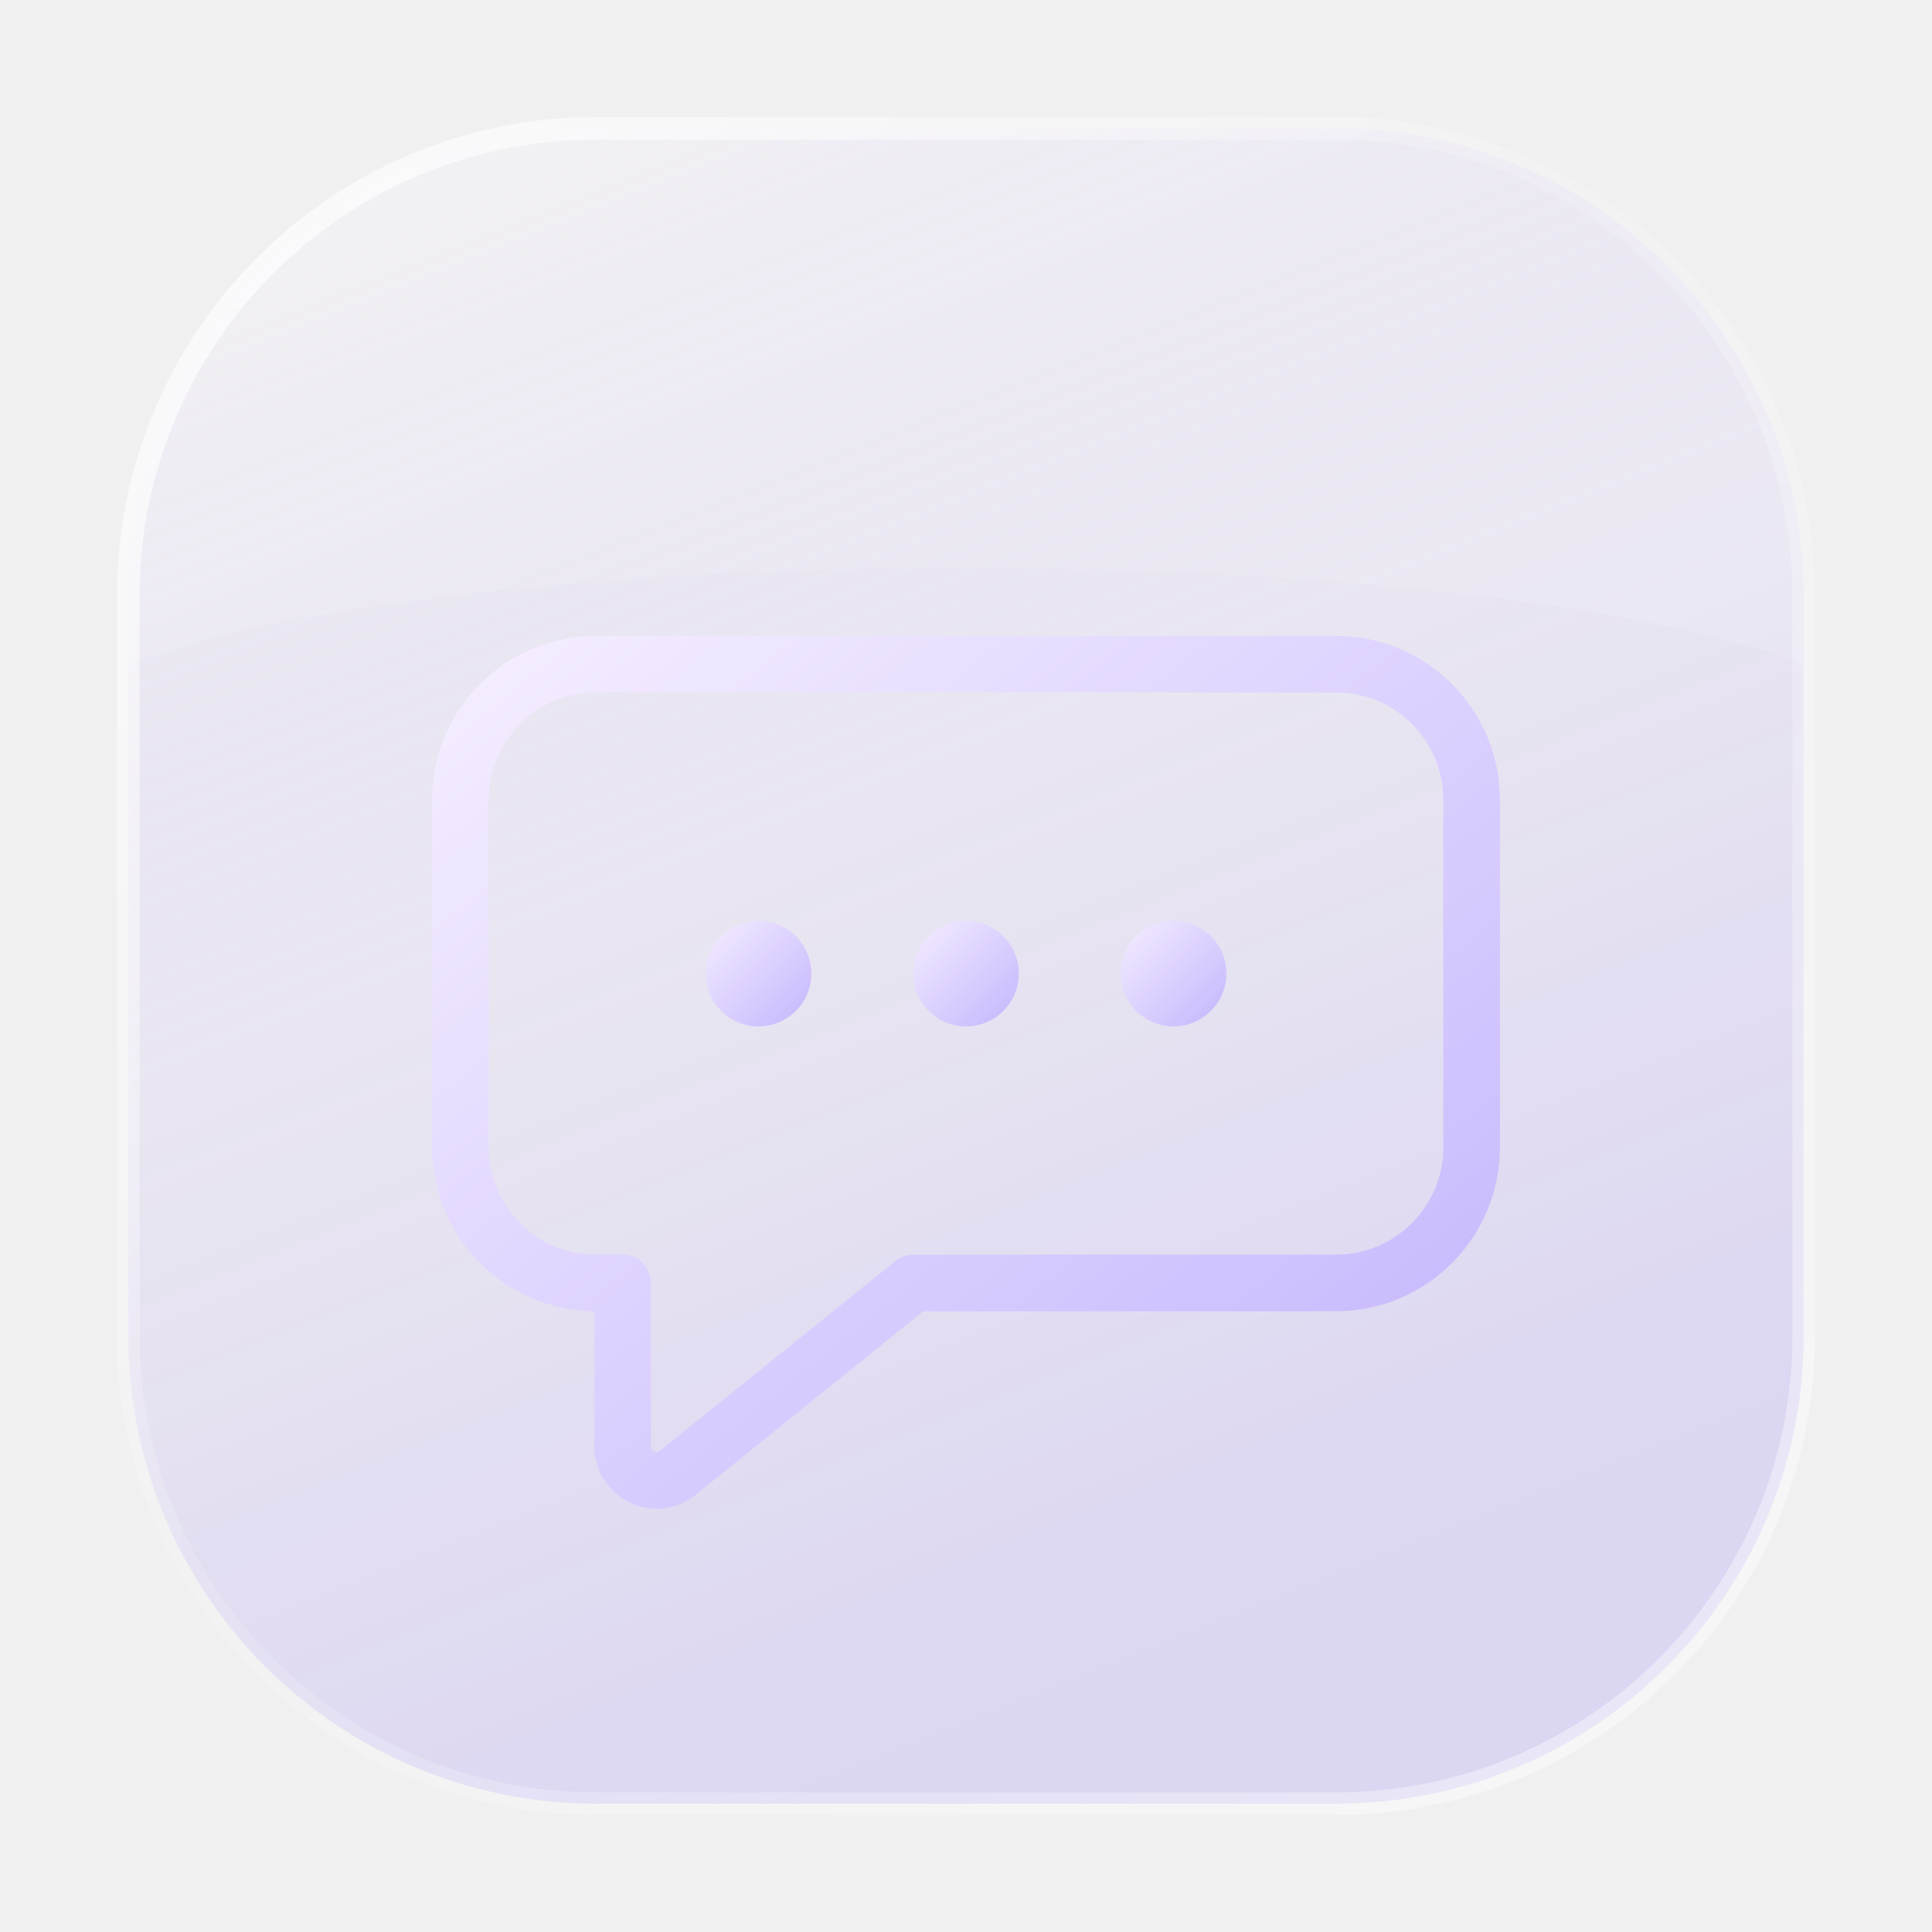
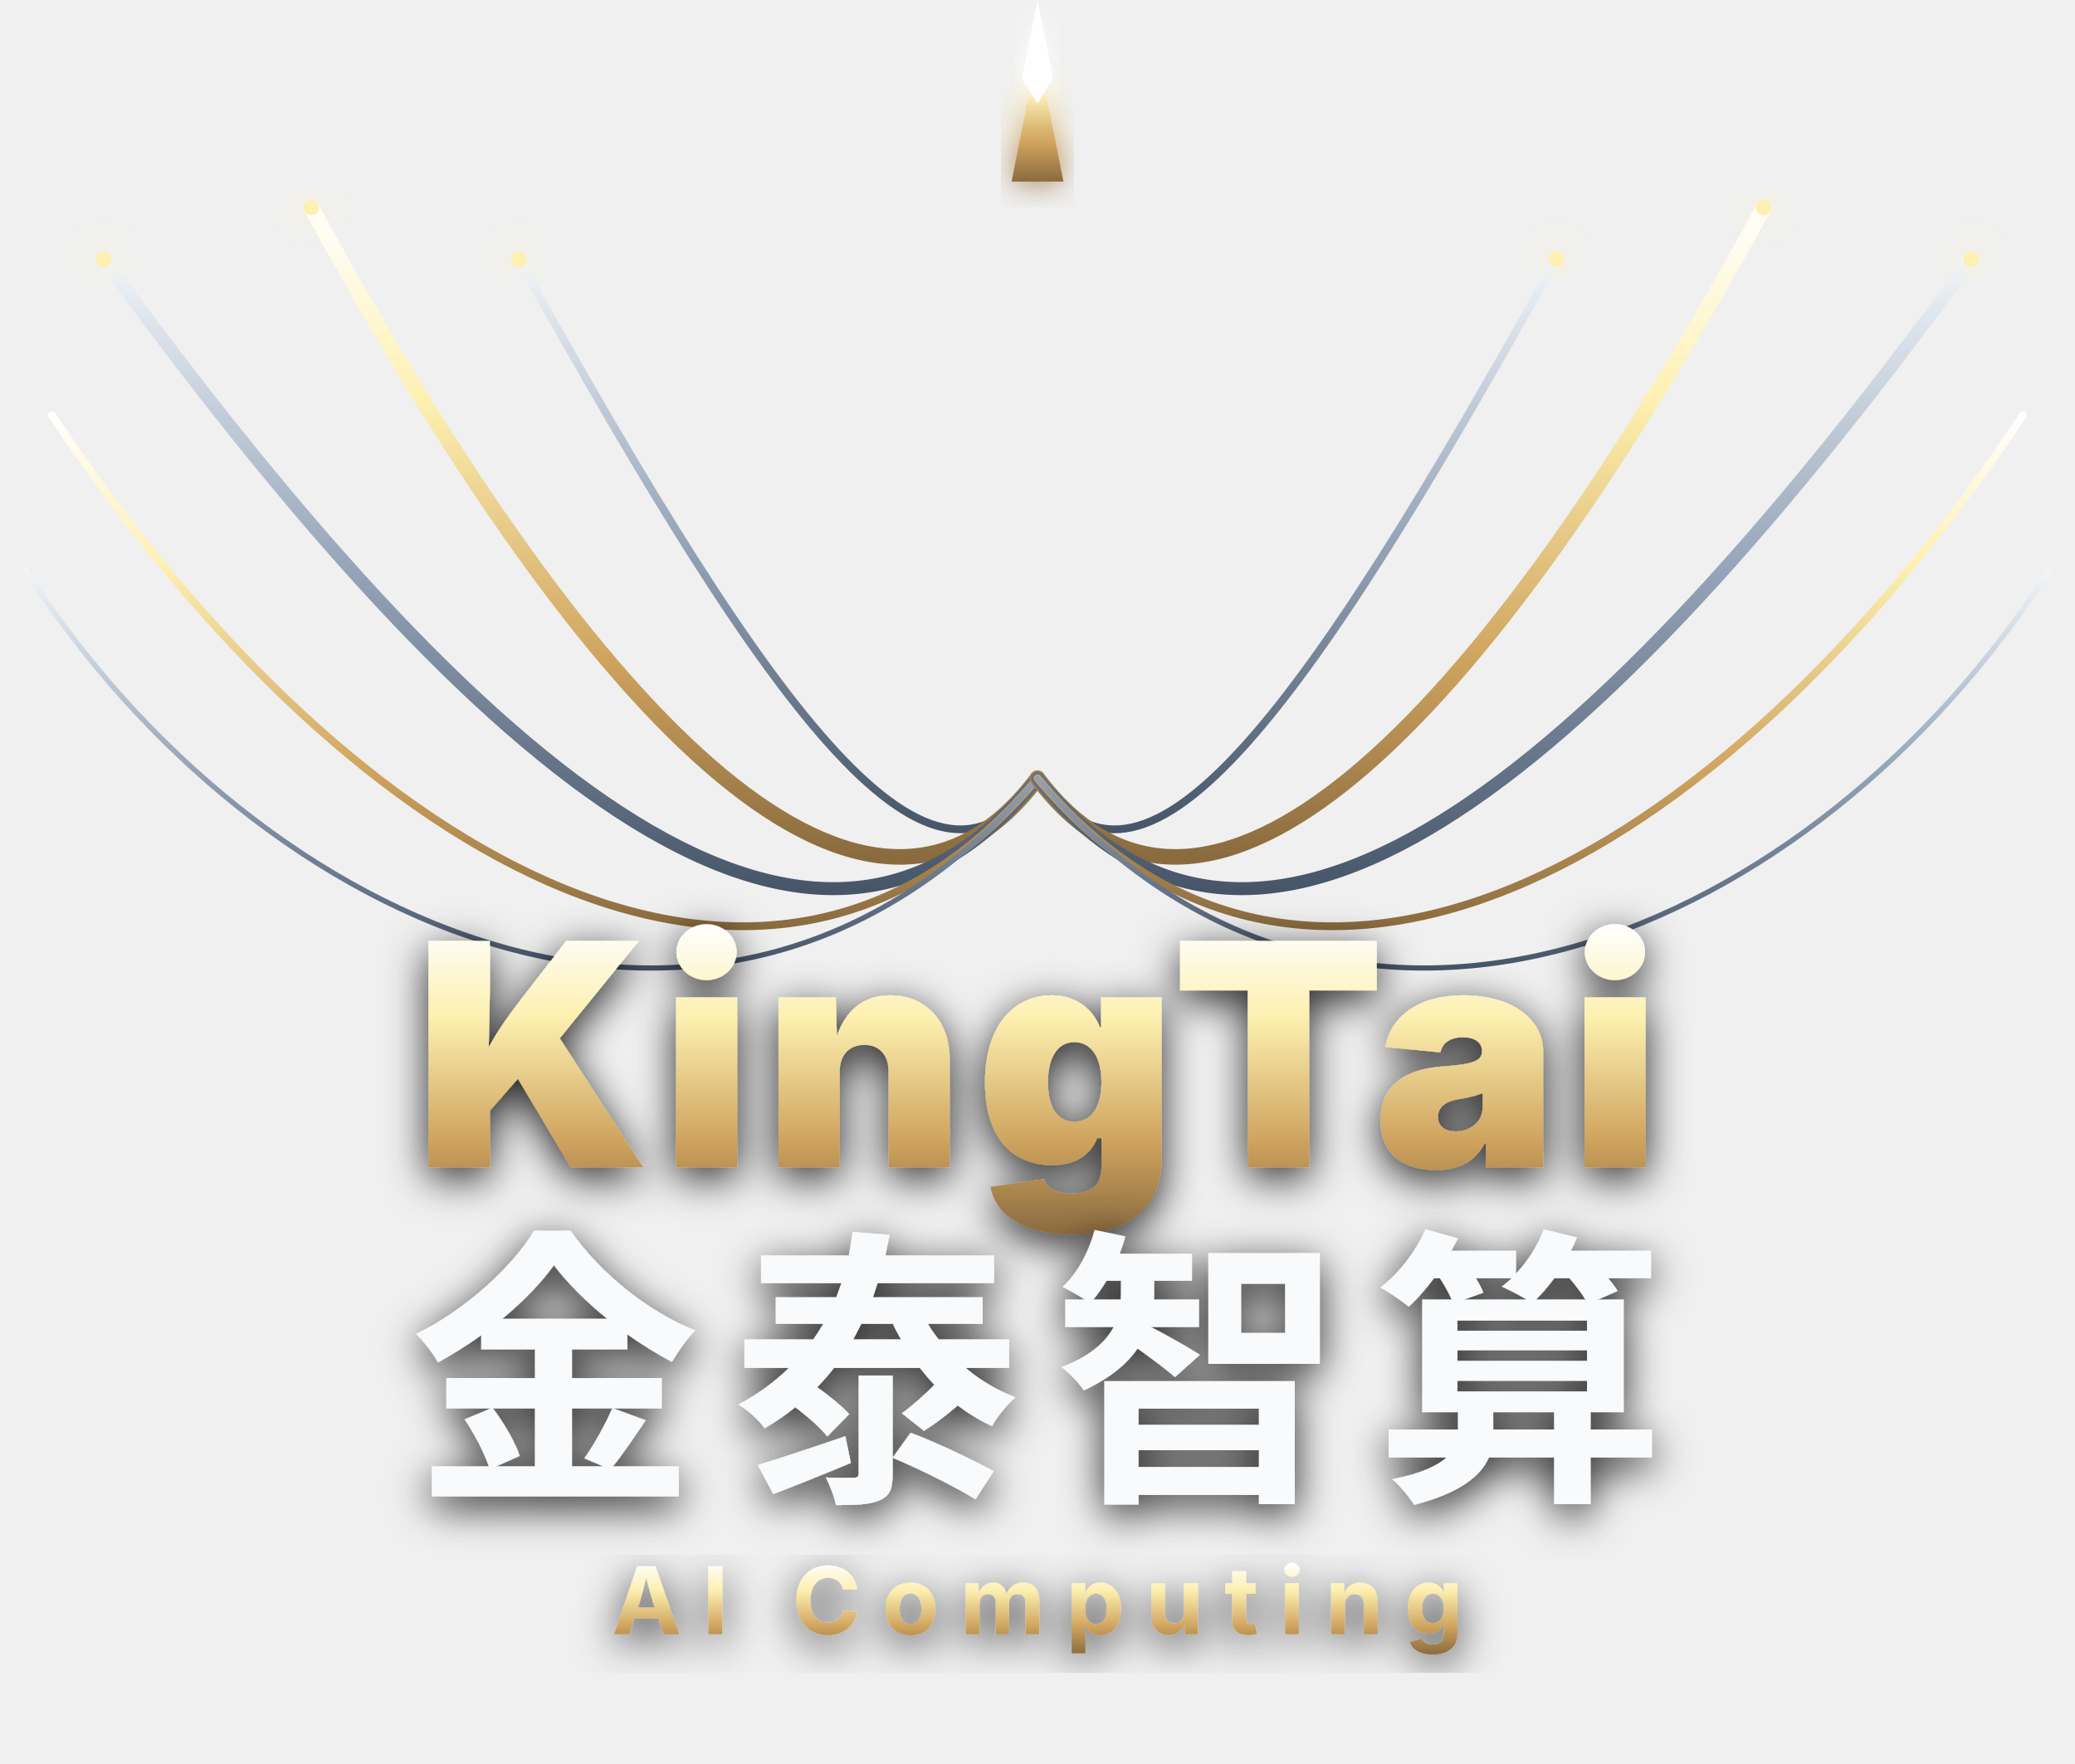
- <svg xmlns="http://www.w3.org/2000/svg" viewBox="0 0 512 512">
+ <svg xmlns="http://www.w3.org/2000/svg" viewBox="0 0 400 340" width="400" height="340">
  <defs>
-     <linearGradient id="glass" x1="0" y1="0" x2="0.4" y2="1">
-       <stop offset="0" stop-color="#ffffff" stop-opacity="0.24" />
-       <stop offset="0.5" stop-color="#a78bfa" stop-opacity="0.10" />
-       <stop offset="1" stop-color="#7c5cfc" stop-opacity="0.18" />
+     <linearGradient id="kt-goldGradient" x1="0%" y1="100%" x2="0%" y2="0%">
+       <stop offset="0%" stop-color="#8a6b3f" />
+       <stop offset="30%" stop-color="#cfa35e" />
+       <stop offset="70%" stop-color="#fdf0b0" />
+       <stop offset="100%" stop-color="#ffffff" />
    </linearGradient>
-     <linearGradient id="rim" x1="0" y1="0" x2="1" y2="1">
-       <stop offset="0" stop-color="#ffffff" stop-opacity="0.75" />
-       <stop offset="0.45" stop-color="#ffffff" stop-opacity="0.12" />
-       <stop offset="1" stop-color="#ffffff" stop-opacity="0.45" />
+     <linearGradient id="kt-silverGradient" x1="0%" y1="100%" x2="0%" y2="0%">
+       <stop offset="0%" stop-color="#475569" />
+       <stop offset="50%" stop-color="#94a3b8" />
+       <stop offset="100%" stop-color="#f1f5f9" />
    </linearGradient>
-     <linearGradient id="ink" x1="0" y1="0" x2="1" y2="1">
-       <stop offset="0" stop-color="#f5edff" />
-       <stop offset="1" stop-color="#c4b5fd" />
-     </linearGradient>
+     <filter id="kt-textShadow" x="-20%" y="-20%" width="140%" height="140%">
+       <feDropShadow dx="0" dy="2" stdDeviation="4" flood-color="#000000" flood-opacity="0.85" />
+     </filter>
+     <filter id="kt-glow" x="-20%" y="-20%" width="140%" height="140%">
+       <feGaussianBlur stdDeviation="3" result="blur" />
+       <feComposite in="SourceGraphic" in2="blur" operator="over" />
+     </filter>
  </defs>
-   <rect x="34" y="34" width="444" height="444" rx="124" fill="url(#glass)" />
-   <path d="M158 34h196a124 124 0 0 1 124 124v18c-90-34-354-34-444 0v-18A124 124 0 0 1 158 34z" fill="#ffffff" opacity="0.10" />
-   <rect x="34" y="34" width="444" height="444" rx="124" fill="none" stroke="url(#rim)" stroke-width="6" />
-   <path d="M158 176h196a36 36 0 0 1 36 36v92a36 36 0 0 1 -36 36H242l-62 50a9 9 0 0 1 -15 -7v-43h-7a36 36 0 0 1 -36 -36v-92a36 36 0 0 1 36 -36z" fill="none" stroke="url(#ink)" stroke-width="15" stroke-linejoin="round" />
-   <circle cx="201" cy="258" r="14" fill="url(#ink)" />
-   <circle cx="256" cy="258" r="14" fill="url(#ink)" />
-   <circle cx="311" cy="258" r="14" fill="url(#ink)" />
+   <g transform="translate(0, -10 )">
+     <path d="M 200,160 C 180,190 150,150 100,60" stroke="url(#kt-silverGradient)" stroke-width="1.5" fill="none" stroke-linecap="round" />
+     <path d="M 200,160 C 170,200 120,160 60,50" stroke="url(#kt-goldGradient)" stroke-width="3" fill="none" stroke-linecap="round" />
+     <path d="M 200,160 C 160,210 100,170 20,60" stroke="url(#kt-silverGradient)" stroke-width="2.5" fill="none" stroke-linecap="round" />
+     <path d="M 200,160 C 150,220 70,180 10,90" stroke="url(#kt-goldGradient)" stroke-width="1.5" fill="none" stroke-linecap="round" />
+     <path d="M 200,160 C 140,230 50,190 5,120" stroke="url(#kt-silverGradient)" stroke-width="1" fill="none" stroke-linecap="round" />
+     <path d="M 200,160 C 220,190 250,150 300,60" stroke="url(#kt-silverGradient)" stroke-width="1.5" fill="none" stroke-linecap="round" />
+     <path d="M 200,160 C 230,200 280,160 340,50" stroke="url(#kt-goldGradient)" stroke-width="3" fill="none" stroke-linecap="round" />
+     <path d="M 200,160 C 240,210 300,170 380,60" stroke="url(#kt-silverGradient)" stroke-width="2.5" fill="none" stroke-linecap="round" />
+     <path d="M 200,160 C 250,220 330,180 390,90" stroke="url(#kt-goldGradient)" stroke-width="1.5" fill="none" stroke-linecap="round" />
+     <path d="M 200,160 C 260,230 350,190 395,120" stroke="url(#kt-silverGradient)" stroke-width="1" fill="none" stroke-linecap="round" />
+     <path d="M 192,160 L 192,60" stroke="url(#kt-silverGradient)" stroke-width="2" fill="none" stroke-linecap="round" />
+     <path d="M 208,160 L 208,60" stroke="url(#kt-silverGradient)" stroke-width="2" fill="none" stroke-linecap="round" />
+     <path d="M 176,160 L 176,110" stroke="url(#kt-silverGradient)" stroke-width="2" fill="none" stroke-linecap="round" />
+     <path d="M 224,160 L 224,110" stroke="url(#kt-silverGradient)" stroke-width="2" fill="none" stroke-linecap="round" />
+     <path d="M 184,160 L 184,85" stroke="url(#kt-goldGradient)" stroke-width="2.5" fill="none" stroke-linecap="round" />
+     <path d="M 216,160 L 216,85" stroke="url(#kt-goldGradient)" stroke-width="2.5" fill="none" stroke-linecap="round" />
+     <path d="M 168,160 L 168,135" stroke="url(#kt-goldGradient)" stroke-width="1.5" fill="none" stroke-linecap="round" />
+     <path d="M 232,160 L 232,135" stroke="url(#kt-goldGradient)" stroke-width="1.5" fill="none" stroke-linecap="round" />
+     <path d="M 200,160 L 200,40" stroke="url(#kt-goldGradient)" stroke-width="4" fill="none" />
+     <polygon points="200,20 195,45 205,45" fill="url(#kt-goldGradient)" filter="url(#kt-glow)" />
+     <polygon points="200,10 197,25 200,30 203,25" fill="#ffffff" filter="url(#kt-glow)" />
+     <g fill="#fdf0b0" filter="url(#kt-glow)">
+       <circle cx="60" cy="50" r="1.5" />
+       <circle cx="100" cy="60" r="1.5" />
+       <circle cx="20" cy="60" r="1.5" />
+       <circle cx="340" cy="50" r="1.5" />
+       <circle cx="300" cy="60" r="1.5" />
+       <circle cx="380" cy="60" r="1.5" />
+     </g>
+   </g>
+   <text x="200" y="225" fill="url(#kt-goldGradient)" filter="url(#kt-textShadow)" font-size="60" font-weight="900" text-anchor="middle" style="font-family:system-ui,-apple-system,sans-serif;letter-spacing:2px">KingTai</text>
+   <text x="200" y="285" fill="#f8fafc" filter="url(#kt-textShadow)" font-size="56" font-weight="900" text-anchor="middle" style="font-family:system-ui,-apple-system,sans-serif;letter-spacing:6px">金泰智算</text>
+   <text x="200" y="315" fill="url(#kt-goldGradient)" filter="url(#kt-textShadow)" font-size="18" font-weight="bold" text-anchor="middle" style="font-family:system-ui,-apple-system,sans-serif;letter-spacing:4px">AI Computing</text>
</svg>
